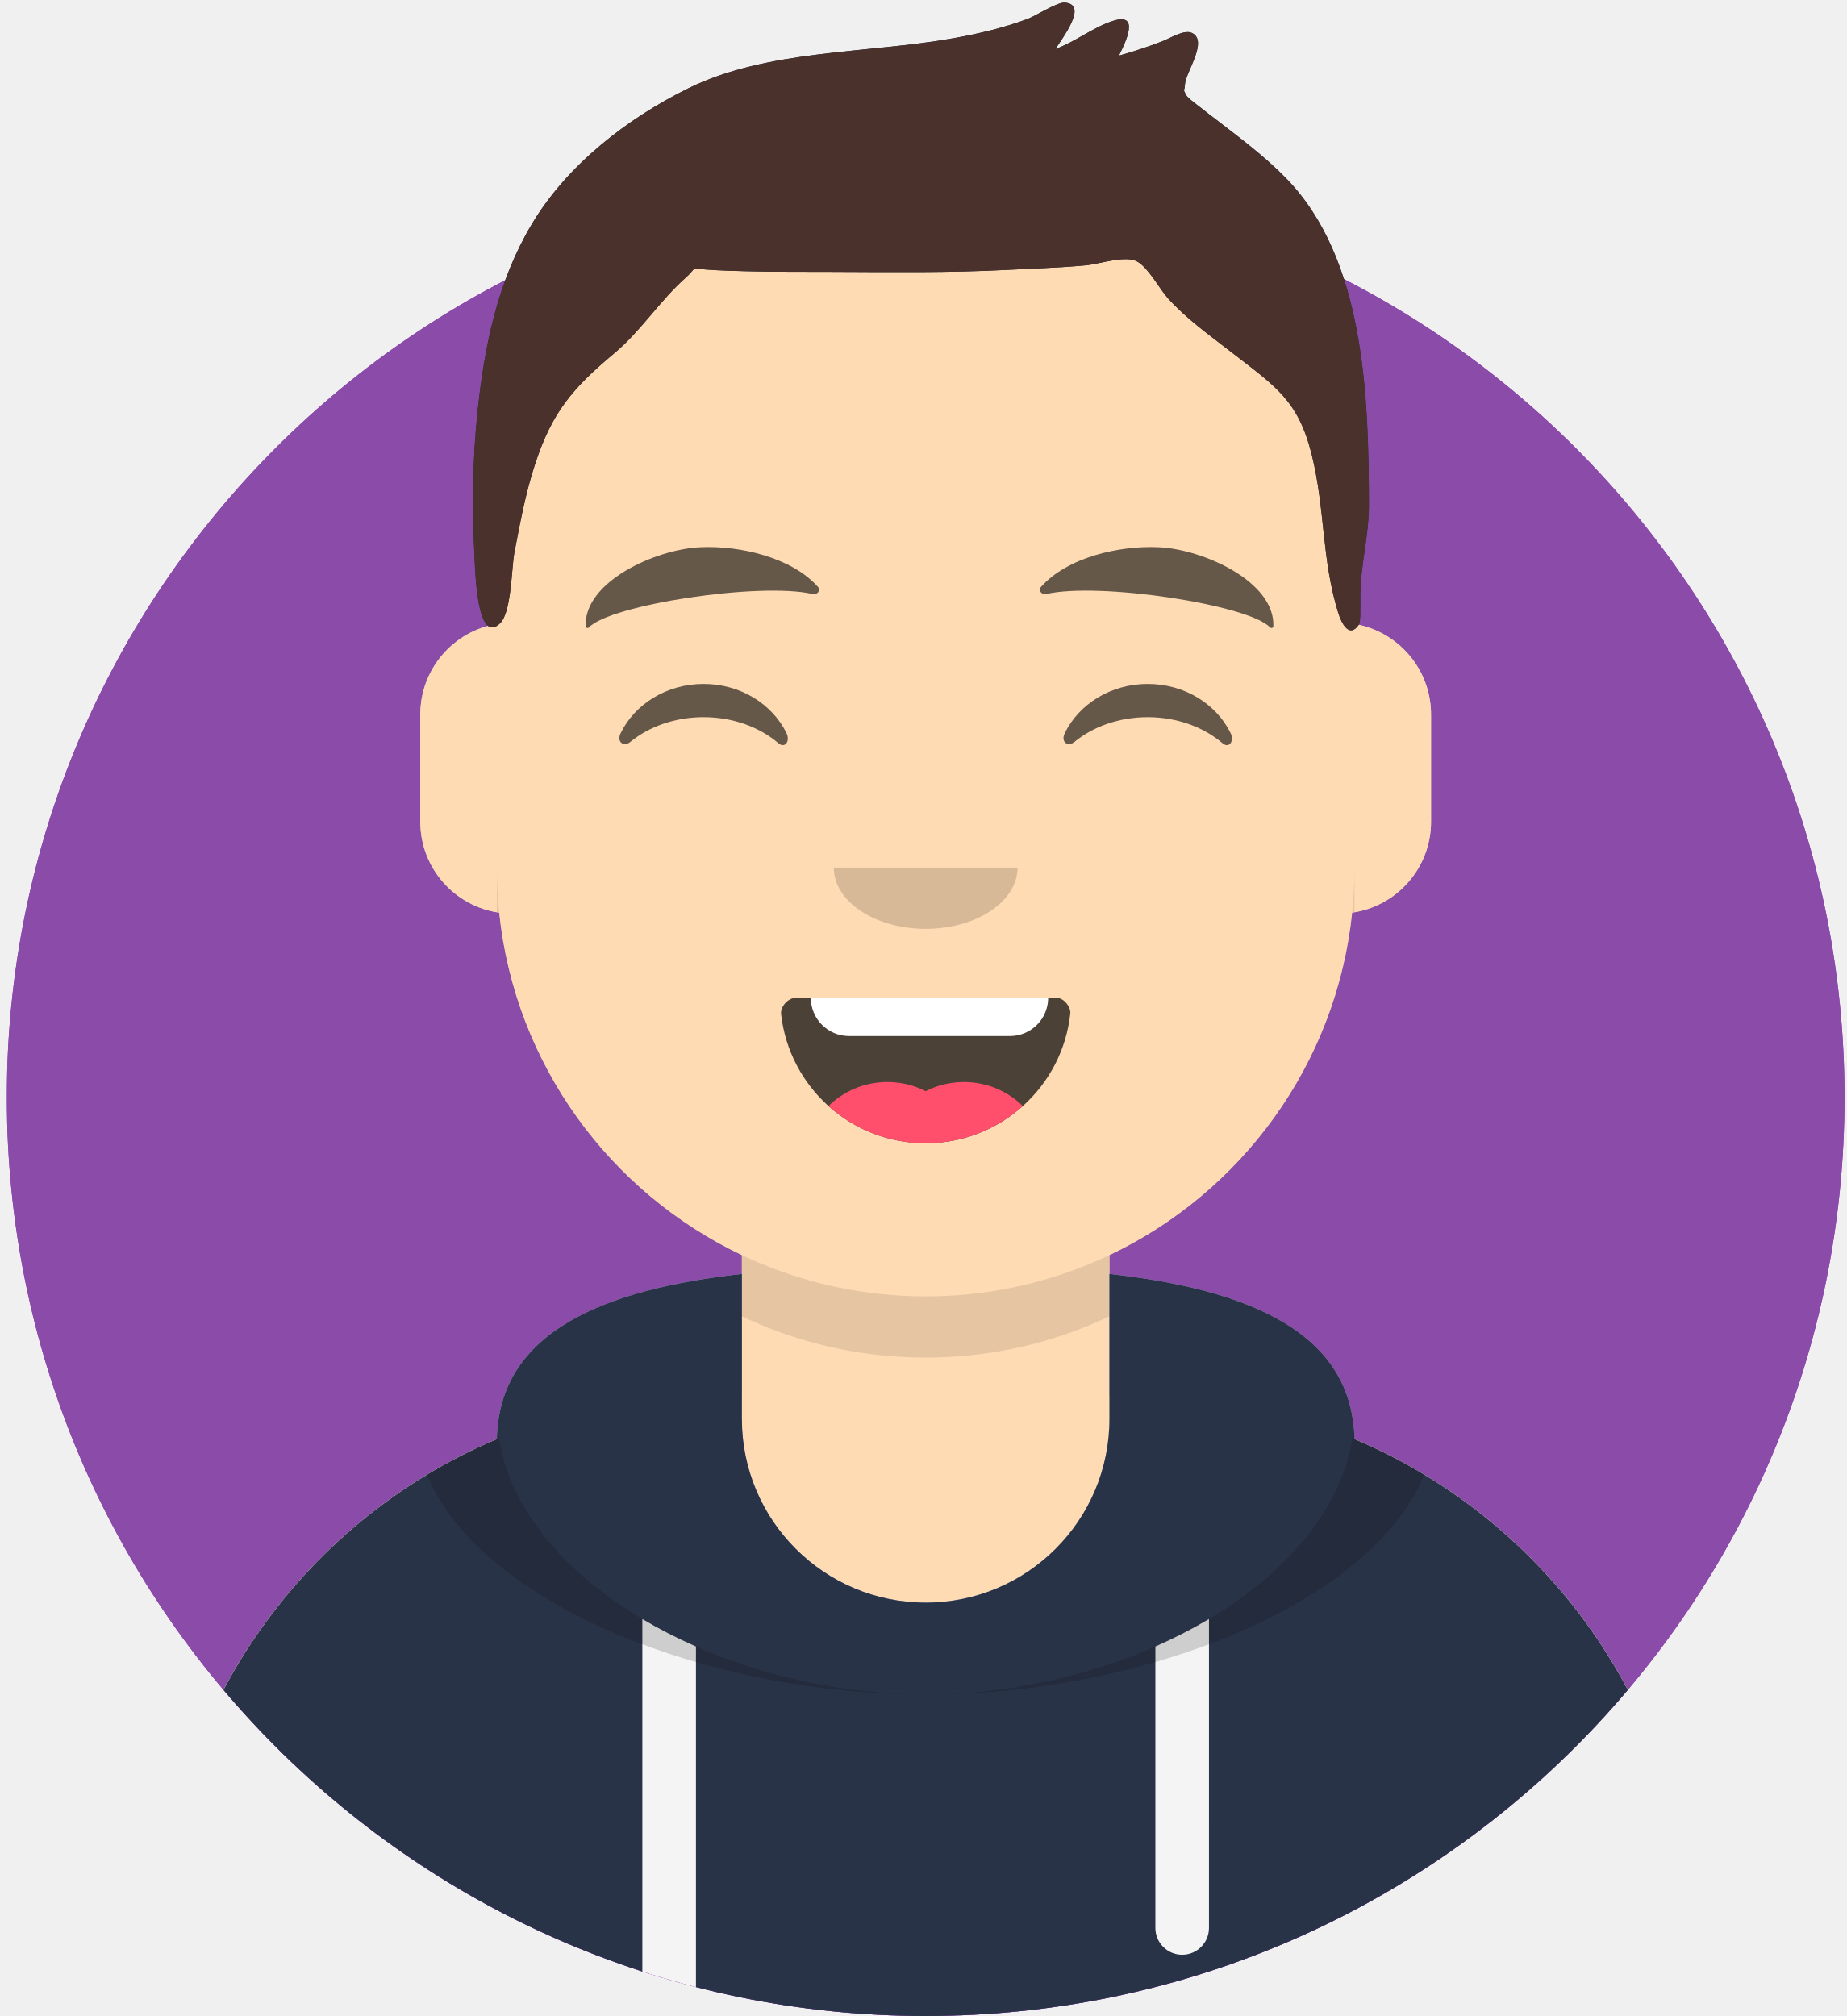
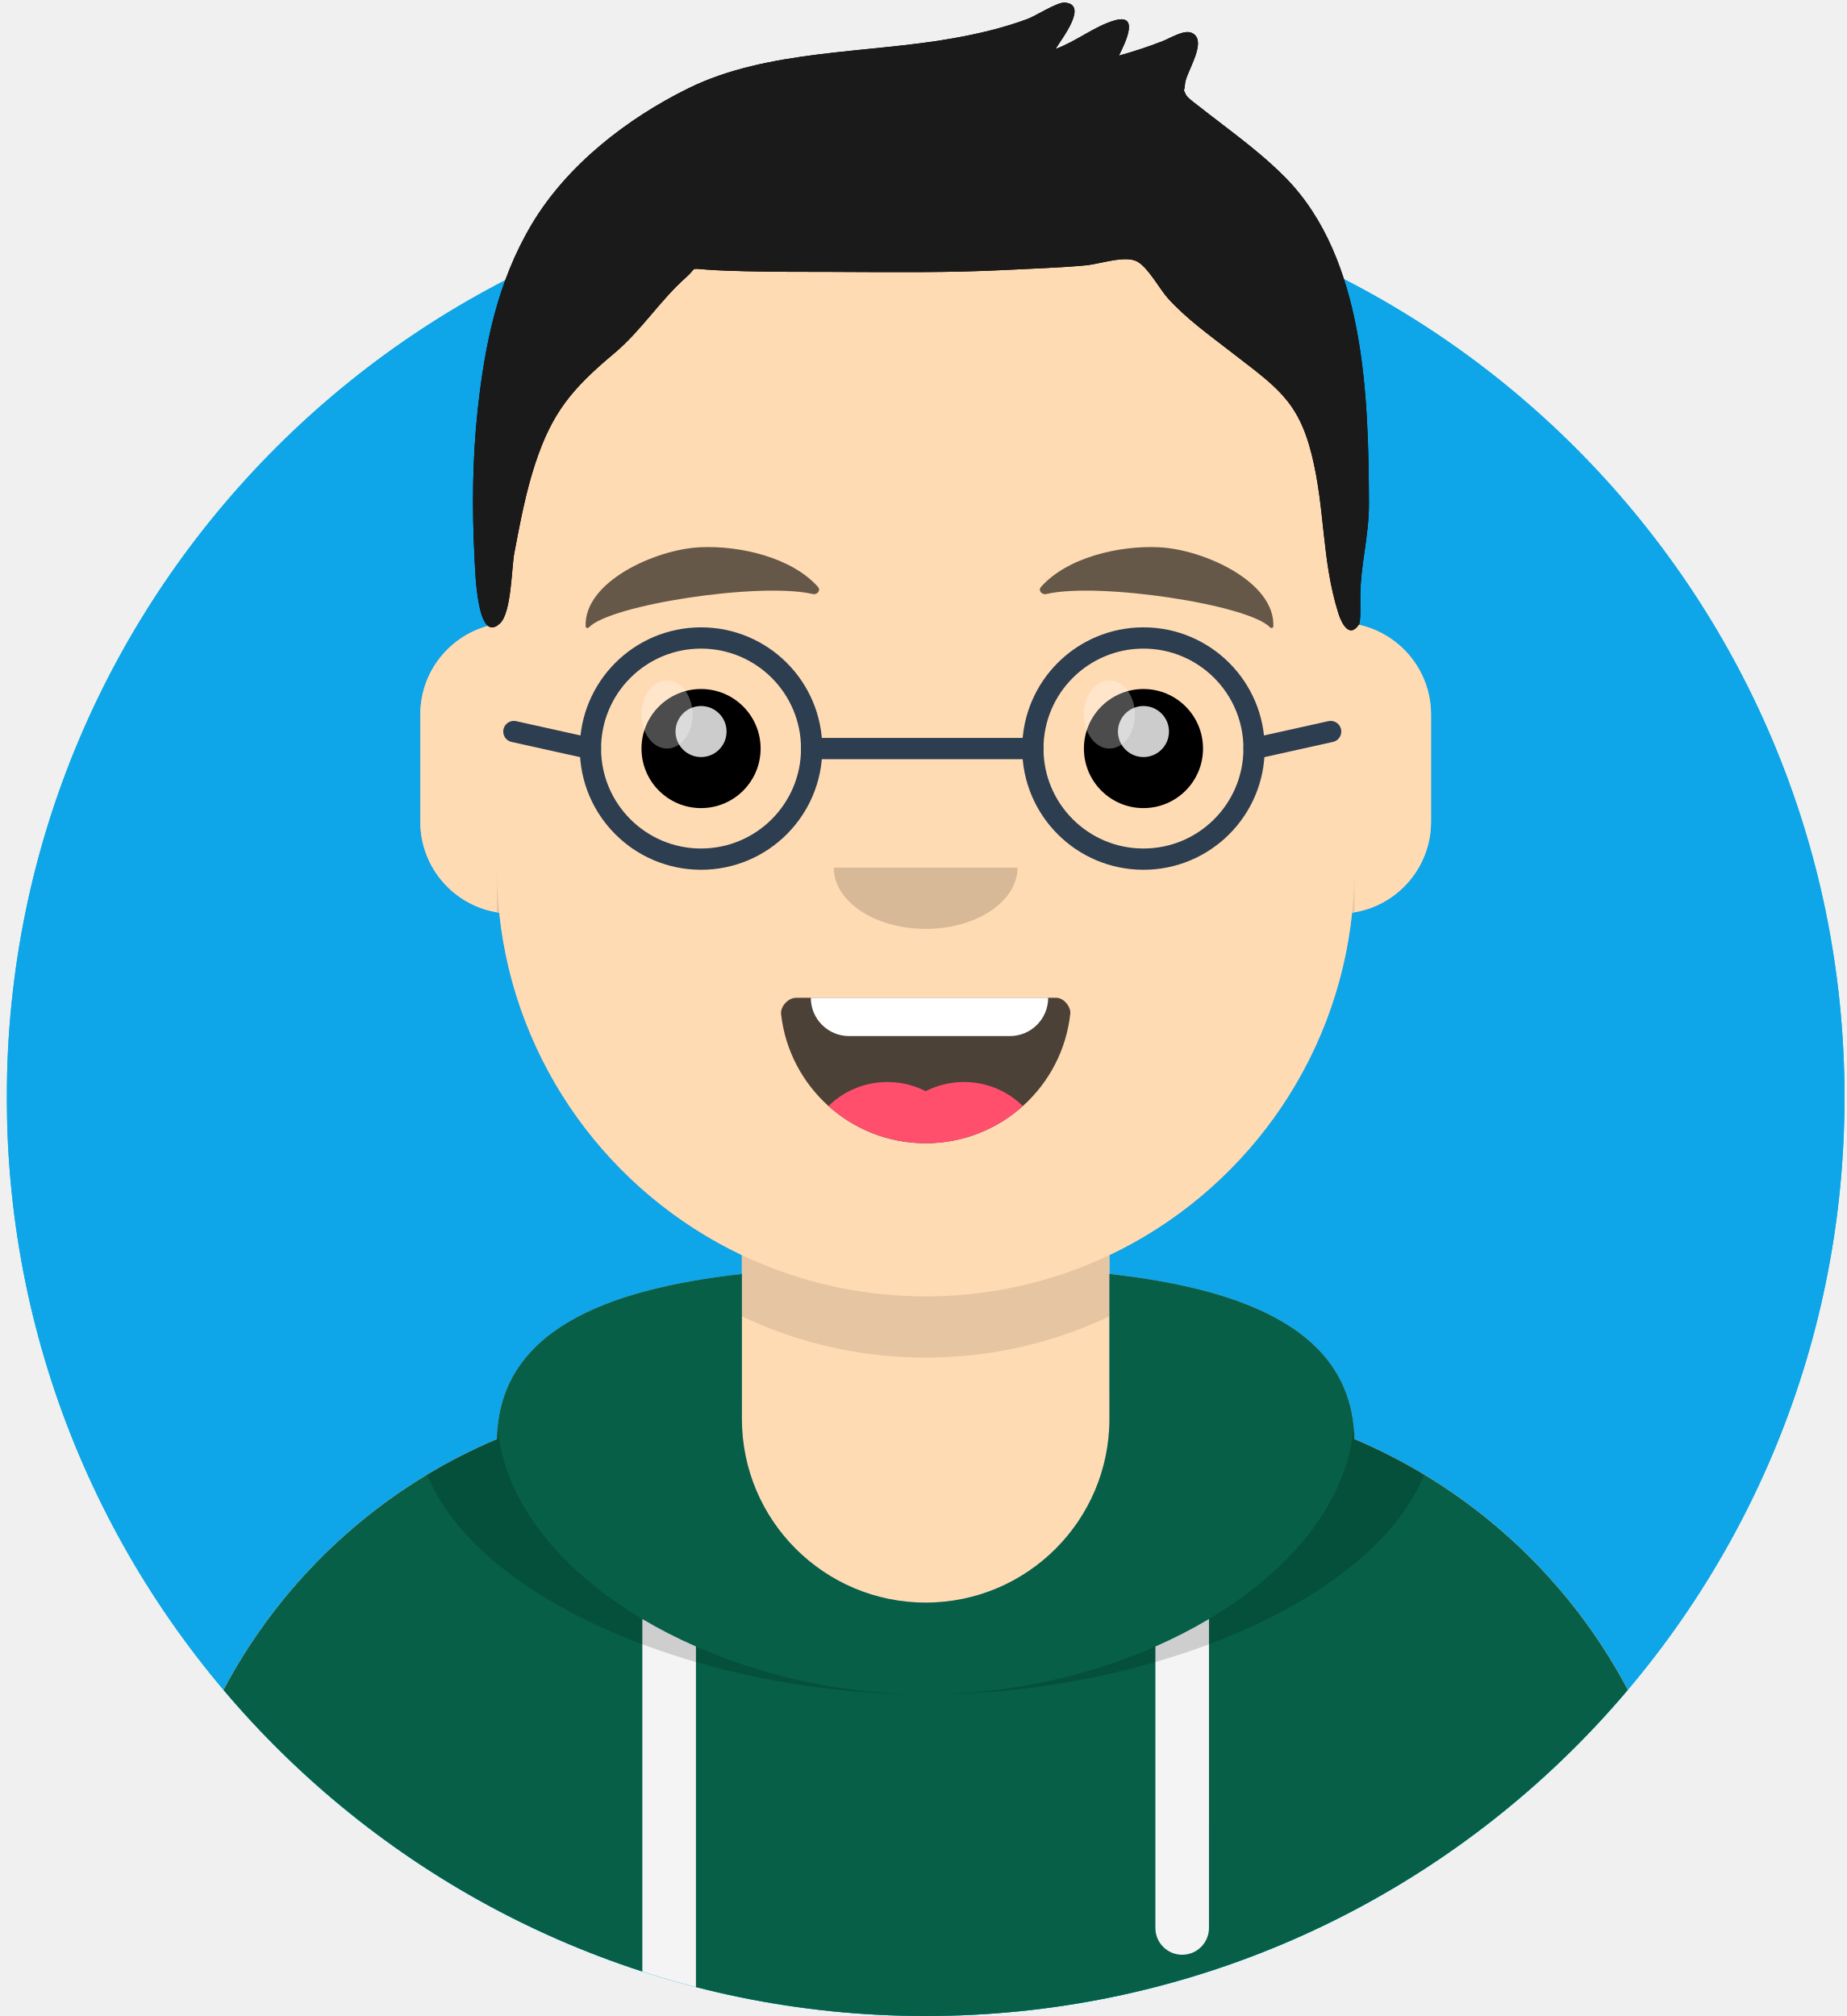
<svg xmlns="http://www.w3.org/2000/svg" xmlns:xlink="http://www.w3.org/1999/xlink" width="217px" height="237px" viewBox="0 0 217 237" version="1.1">
  <defs>
    <circle id="path-1" cx="108" cy="108" r="108" />
    <path d="M-3.19744231e-14,144 L-3.19744231e-14,-1.42108547e-14 L237.6,-1.42108547e-14 L237.6,144 L226.8,144 C226.8,203.647 178.447,252 118.8,252 C59.153,252 10.8,203.647 10.8,144 L10.8,144 L-3.19744231e-14,144 Z" id="path-3" />
    <path d="M90,0 C117.835,-5.11323436e-15 140.4,22.565 140.4,50.4 L140.401,55.949 C145.508,56.807 149.4,61.249 149.4,66.6 L149.4,79.2 C149.4,84.647 145.367,89.152 140.125,89.893 C138.265,107.718 127.114,122.78 111.601,130.149 L111.6,146.7 L115.2,146.7 C150.988,146.7 180,175.712 180,211.5 L180,219.6 L0,219.6 L0,211.5 C-4.38277231e-15,175.712 29.012,146.7 64.8,146.7 L68.4,146.7 L68.4,130.15 C52.886,122.78 41.735,107.718 39.875,89.893 C34.633,89.152 30.6,84.647 30.6,79.2 L30.6,66.6 C30.6,61.249 34.492,56.806 39.6,55.949 L39.6,50.4 C39.6,22.565 62.165,5.11323436e-15 90,0 Z" id="path-5" />
    <path d="M140.401,11.764 C156.691,13.587 169.2,18.597 169.2,31.569 L169.194,31.18 C192.467,41.01 208.8,64.047 208.8,90.9 L208.8,99 L28.8,99 L28.8,90.9 C28.8,64.047 45.133,41.01 68.406,31.18 C68.653,18.496 81.073,13.568 97.2,11.764 L97.2,28.8 C97.2,40.729 106.871,50.4 118.8,50.4 C130.729,50.4 140.4,40.729 140.4,28.8 L140.4,28.8 Z" id="path-7" />
    <path d="M31.606,13.615 C32.558,22.158 39.803,28.8 48.6,28.8 C57.424,28.8 64.687,22.117 65.603,13.536 C65.676,12.845 64.905,11.7 63.938,11.7 C50.534,11.7 40.264,11.7 33.378,11.7 C32.406,11.7 31.511,12.761 31.606,13.615 Z" id="path-9" />
    <rect id="path-11" x="0" y="0" width="237.6" height="252" />
    <path d="M118.135,20.928 C115.651,18.39 112.767,16.236 109.962,14.076 C109.343,13.6 108.715,13.135 108.109,12.641 C107.972,12.528 106.563,11.519 106.394,11.148 C105.988,10.254 106.224,10.95 106.28,9.884 C106.35,8.535 109.1,4.727 107.048,3.854 C106.146,3.47 104.536,4.492 103.67,4.83 C101.977,5.49 100.263,6.054 98.512,6.54 C99.351,4.869 100.95,1.524 97.944,2.419 C95.603,3.116 93.421,4.91 91.068,5.753 C91.847,4.477 94.96,0.523 92.147,0.302 C91.271,0.233 88.724,1.875 87.782,2.226 C84.959,3.275 82.075,3.953 79.111,4.487 C69.033,6.304 57.248,5.786 47.923,10.374 C40.735,13.911 33.636,19.4 29.484,26.389 C25.481,33.125 23.984,40.498 23.146,48.217 C22.532,53.882 22.482,59.738 22.769,65.424 C22.863,67.287 23.073,75.874 25.779,73.273 C27.127,71.978 27.117,66.745 27.457,64.974 C28.133,61.451 28.783,57.911 29.91,54.5 C31.895,48.49 34.238,45.687 39.184,41.547 C42.359,38.89 44.588,35.3 47.625,32.62 C48.99,31.416 47.949,31.542 50.143,31.7 C51.616,31.806 53.097,31.846 54.574,31.885 C57.99,31.974 61.412,31.951 64.829,31.963 C71.711,31.988 78.561,32.085 85.437,31.725 C88.492,31.565 91.556,31.478 94.603,31.195 C96.306,31.038 99.326,29.947 100.728,30.78 C102.01,31.543 103.342,34.034 104.263,35.054 C106.438,37.464 109.032,39.305 111.576,41.282 C116.881,45.403 119.559,46.98 121.17,53.421 C122.775,59.838 122.325,65.791 124.312,72.106 C124.662,73.217 125.586,75.13 126.726,73.415 C126.937,73.096 126.883,71.345 126.883,70.337 C126.883,66.27 127.913,63.218 127.9,59.123 C127.849,46.674 127.447,30.442 118.135,20.928 Z" id="path-13" />
  </defs>
  <g id="Website" stroke="none" stroke-width="1" fill="none" fill-rule="evenodd">
    <g id="mf-avatar" transform="translate(-10, -15)">
      <g id="Circle" transform="translate(10.8, 36)">
        <mask id="mask-2" fill="white">
          <use xlink:href="#path-1" />
        </mask>
-         <use id="Circle-Background" fill="#972dc2" xlink:href="#path-1" />
-         <g id="🖍-Circle-Color" mask="url(#mask-2)" fill="#8a4ca8">
+         <use id="Circle-Background" fill="#06b6d4" xlink:href="#path-1" />
+         <g id="🖍-Circle-Color" mask="url(#mask-2)" fill="#0ea5e9">
          <rect id="🖍Color" x="0" y="0" width="216.445" height="216" />
        </g>
      </g>
      <mask id="mask-4" fill="white">
        <use xlink:href="#path-3" />
      </mask>
      <g id="Mask" />
      <g id="Avataaar" mask="url(#mask-4)">
        <g id="Body" transform="translate(28.8, 32.4)">
          <mask id="mask-6" fill="white">
            <use xlink:href="#path-5" />
          </mask>
          <use fill="#D0C6AC" xlink:href="#path-5" />
          <g id="Skin/👶🏻-05-Pale" mask="url(#mask-6)" fill="#FFDBB4">
            <g transform="translate(-28.8, 0)" id="Color">
              <rect x="0" y="0" width="238.384" height="220.355" />
            </g>
          </g>
          <path d="M39.6,84.6 C39.6,112.435 62.165,135 90,135 C117.835,135 140.4,112.435 140.4,84.6 L140.4,84.6 L140.4,91.8 C140.4,119.635 117.835,142.2 90,142.2 C62.165,142.2 39.6,119.635 39.6,91.8 Z" id="Neck-Shadow" fill-opacity="0.1" fill="#000000" mask="url(#mask-6)" />
        </g>
        <g id="Clothing/Hoodie" transform="translate(0, 153)">
          <mask id="mask-8" fill="white">
            <use xlink:href="#path-7" />
          </mask>
          <use id="Hoodie" fill="#B7C1DB" fill-rule="evenodd" xlink:href="#path-7" />
-           <g id="Color/Palette/Slate" mask="url(#mask-8)" fill="#293347" fill-rule="evenodd">
+           <g id="Color/Palette/DarkGreen" mask="url(#mask-8)" fill="#065f46" fill-rule="evenodd">
            <rect id="🖍Color" x="0" y="0" width="238.491" height="99" />
          </g>
          <path d="M91.8,55.565 L91.8,99 L85.5,99 L85.499,52.335 C87.483,53.514 89.592,54.594 91.8,55.565 Z M152.101,52.334 L152.1,88.65 C152.1,90.39 150.69,91.8 148.95,91.8 C147.21,91.8 145.8,90.39 145.8,88.65 L145.801,55.565 C148.009,54.594 150.118,53.513 152.101,52.334 Z" id="Straps" fill="#F4F4F4" fill-rule="evenodd" mask="url(#mask-8)" />
          <path d="M155.733,11.451 C169.28,14.013 178.65,19.118 178.65,29.077 C178.65,46.818 148.916,61.2 118.8,61.2 C88.684,61.2 58.95,46.818 58.95,29.077 C58.95,19.118 68.32,14.013 81.867,11.451 C73.689,14.466 68.4,19.534 68.4,27.969 C68.4,46.322 93.439,61.2 118.8,61.2 C144.161,61.2 169.2,46.322 169.2,27.969 C169.2,19.71 164.13,14.679 156.241,11.642 Z" id="Shadow" fill-opacity="0.16" fill="#000000" fill-rule="evenodd" mask="url(#mask-8)" />
        </g>
        <g id="Face" transform="translate(68.4, 73.8)">
          <g id="Mouth/Smile" transform="translate(1.8, 46.8)">
            <mask id="mask-10" fill="white">
              <use xlink:href="#path-9" />
            </mask>
            <use id="Mouth" fill-opacity="0.7" fill="#000000" fill-rule="evenodd" xlink:href="#path-9" />
            <path d="M39.6,1.8 L58.5,1.8 C60.985,1.8 63,3.815 63,6.3 L63,11.7 C63,14.185 60.985,16.2 58.5,16.2 L39.6,16.2 C37.115,16.2 35.1,14.185 35.1,11.7 L35.1,6.3 C35.1,3.815 37.115,1.8 39.6,1.8 Z" id="Teeth" fill="#FFFFFF" fill-rule="evenodd" mask="url(#mask-10)" />
            <g id="Tongue" stroke-width="1" fill-rule="evenodd" mask="url(#mask-10)" fill="#FF4F6D">
              <g transform="translate(34.2, 21.6)">
                <circle cx="9.9" cy="9.9" r="9.9" />
                <circle cx="18.9" cy="9.9" r="9.9" />
              </g>
            </g>
          </g>
          <g id="Nose/Default" transform="translate(25.2, 36)" fill="#000000" fill-opacity="0.16">
            <path d="M14.4,7.2 C14.4,11.176 19.235,14.4 25.2,14.4 L25.2,14.4 C31.165,14.4 36,11.176 36,7.2" id="Nose" />
          </g>
-           <g id="Eyes/Happy-😁" transform="translate(0, 7.2)" fill="#000000" fill-opacity="0.6">
-             <path d="M14.544,20.203 C16.206,16.784 19.948,14.4 24.298,14.4 C28.632,14.4 32.363,16.767 34.034,20.166 C34.53,21.176 33.824,22.003 33.112,21.39 C30.906,19.494 27.773,18.309 24.298,18.309 C20.931,18.309 17.886,19.421 15.694,21.214 C14.892,21.87 14.058,21.203 14.544,20.203 Z" id="Squint" />
-             <path d="M66.744,20.203 C68.406,16.784 72.148,14.4 76.498,14.4 C80.832,14.4 84.563,16.767 86.234,20.166 C86.73,21.176 86.024,22.003 85.312,21.39 C83.106,19.494 79.973,18.309 76.498,18.309 C73.131,18.309 70.086,19.421 67.894,21.214 C67.092,21.87 66.258,21.203 66.744,20.203 Z" id="Squint" />
+           <g id="Eyes/Open" transform="translate(0, 7.2)" fill="#000000">
+             <circle cx="24" cy="22" r="7" fill="#000000" />
+             <circle cx="24" cy="20" r="3" fill="#FFFFFF" opacity="0.8" />
+             <g id="Right-Eye-Group">
+               <g opacity="1">
+                 <circle cx="76" cy="22" r="7" fill="#000000">
+                   <animate attributeName="opacity" values="1;1;1;1;0;1;1;1;1;1" dur="5s" repeatCount="indefinite" />
+                 </circle>
+                 <circle cx="76" cy="20" r="3" fill="#FFFFFF" opacity="0.8">
+                   <animate attributeName="opacity" values="0.8;0.8;0.8;0.8;0;0.8;0.8;0.8;0.8;0.8" dur="5s" repeatCount="indefinite" />
+                 </circle>
+               </g>
+               <path d="M69,22 Q76,25 83,22" stroke="#000000" stroke-width="3" stroke-linecap="round" fill="none" opacity="0">
+                 <animate attributeName="opacity" values="0;0;0;0;1;0;0;0;0;0" dur="5s" repeatCount="indefinite" />
+               </path>
+             </g>
+             <g id="Glasses" stroke="#2c3e50" stroke-width="2.5" fill="none">
+               <circle cx="24" cy="22" r="13" />
+               <circle cx="76" cy="22" r="13" />
+               <line x1="37" y1="22" x2="63" y2="22" stroke-linecap="round" />
+               <path d="M 11,22 L 2,20" stroke-linecap="round" />
+               <path d="M 89,22 L 98,20" stroke-linecap="round" />
+               <ellipse cx="20" cy="18" rx="3" ry="4" fill="#FFFFFF" opacity="0.3" stroke="none" />
+               <ellipse cx="72" cy="18" rx="3" ry="4" fill="#FFFFFF" opacity="0.3" stroke="none" />
+             </g>
          </g>
          <g id="Eyebrow/Natural/Default-Natural" fill="#000000" fill-opacity="0.6">
            <path d="M23.435,5.589 C18.25,6.285 10.164,10.805 10.84,16.036 C10.862,16.207 11.121,16.261 11.233,16.118 C13.471,13.248 30.774,9.033 37.075,9.913 C37.652,9.994 38.032,9.399 37.639,9.027 C34.269,5.845 28.08,4.961 23.435,5.589" id="Eyebrow" transform="translate(24.3, 10.8) rotate(5) translate(-24.3, -10.8) " />
            <path d="M76.535,5.589 C71.35,6.285 63.264,10.805 63.94,16.036 C63.962,16.207 64.221,16.261 64.333,16.118 C66.571,13.248 83.874,9.033 90.175,9.913 C90.752,9.994 91.132,9.399 90.739,9.027 C87.369,5.845 81.18,4.961 76.535,5.589" id="Eyebrow" transform="translate(77.4, 10.8) scale(-1, 1) rotate(5) translate(-77.4, -10.8) " />
          </g>
        </g>
        <g id="Top">
          <mask id="mask-12" fill="white">
            <use xlink:href="#path-11" />
          </mask>
          <g id="Mask" />
          <g mask="url(#mask-12)">
            <g transform="translate(43, 15)">
              <mask id="mask-14" fill="white">
                <use xlink:href="#path-13" />
              </mask>
-               <use id="Short-Hair" stroke="none" fill="#1F3140" fill-rule="evenodd" xlink:href="#path-13" />
-               <g id="Color/Hair/Brown-Dark" stroke="none" fill="none" mask="url(#mask-14)" fill-rule="evenodd">
-                 <g transform="translate(-43.1, -15)" fill="#4A312C" id="Color">
+               <use id="Short-Hair" stroke="none" fill="#000000" fill-rule="evenodd" xlink:href="#path-13" />
+               <g id="Color/Hair/Black" stroke="none" fill="none" mask="url(#mask-14)" fill-rule="evenodd">
+                 <g transform="translate(-43.1, -15)" fill="#1a1a1a" id="Color">
                  <rect x="0" y="0" width="239.107" height="252.406" />
                </g>
              </g>
            </g>
          </g>
        </g>
      </g>
    </g>
  </g>
</svg>
